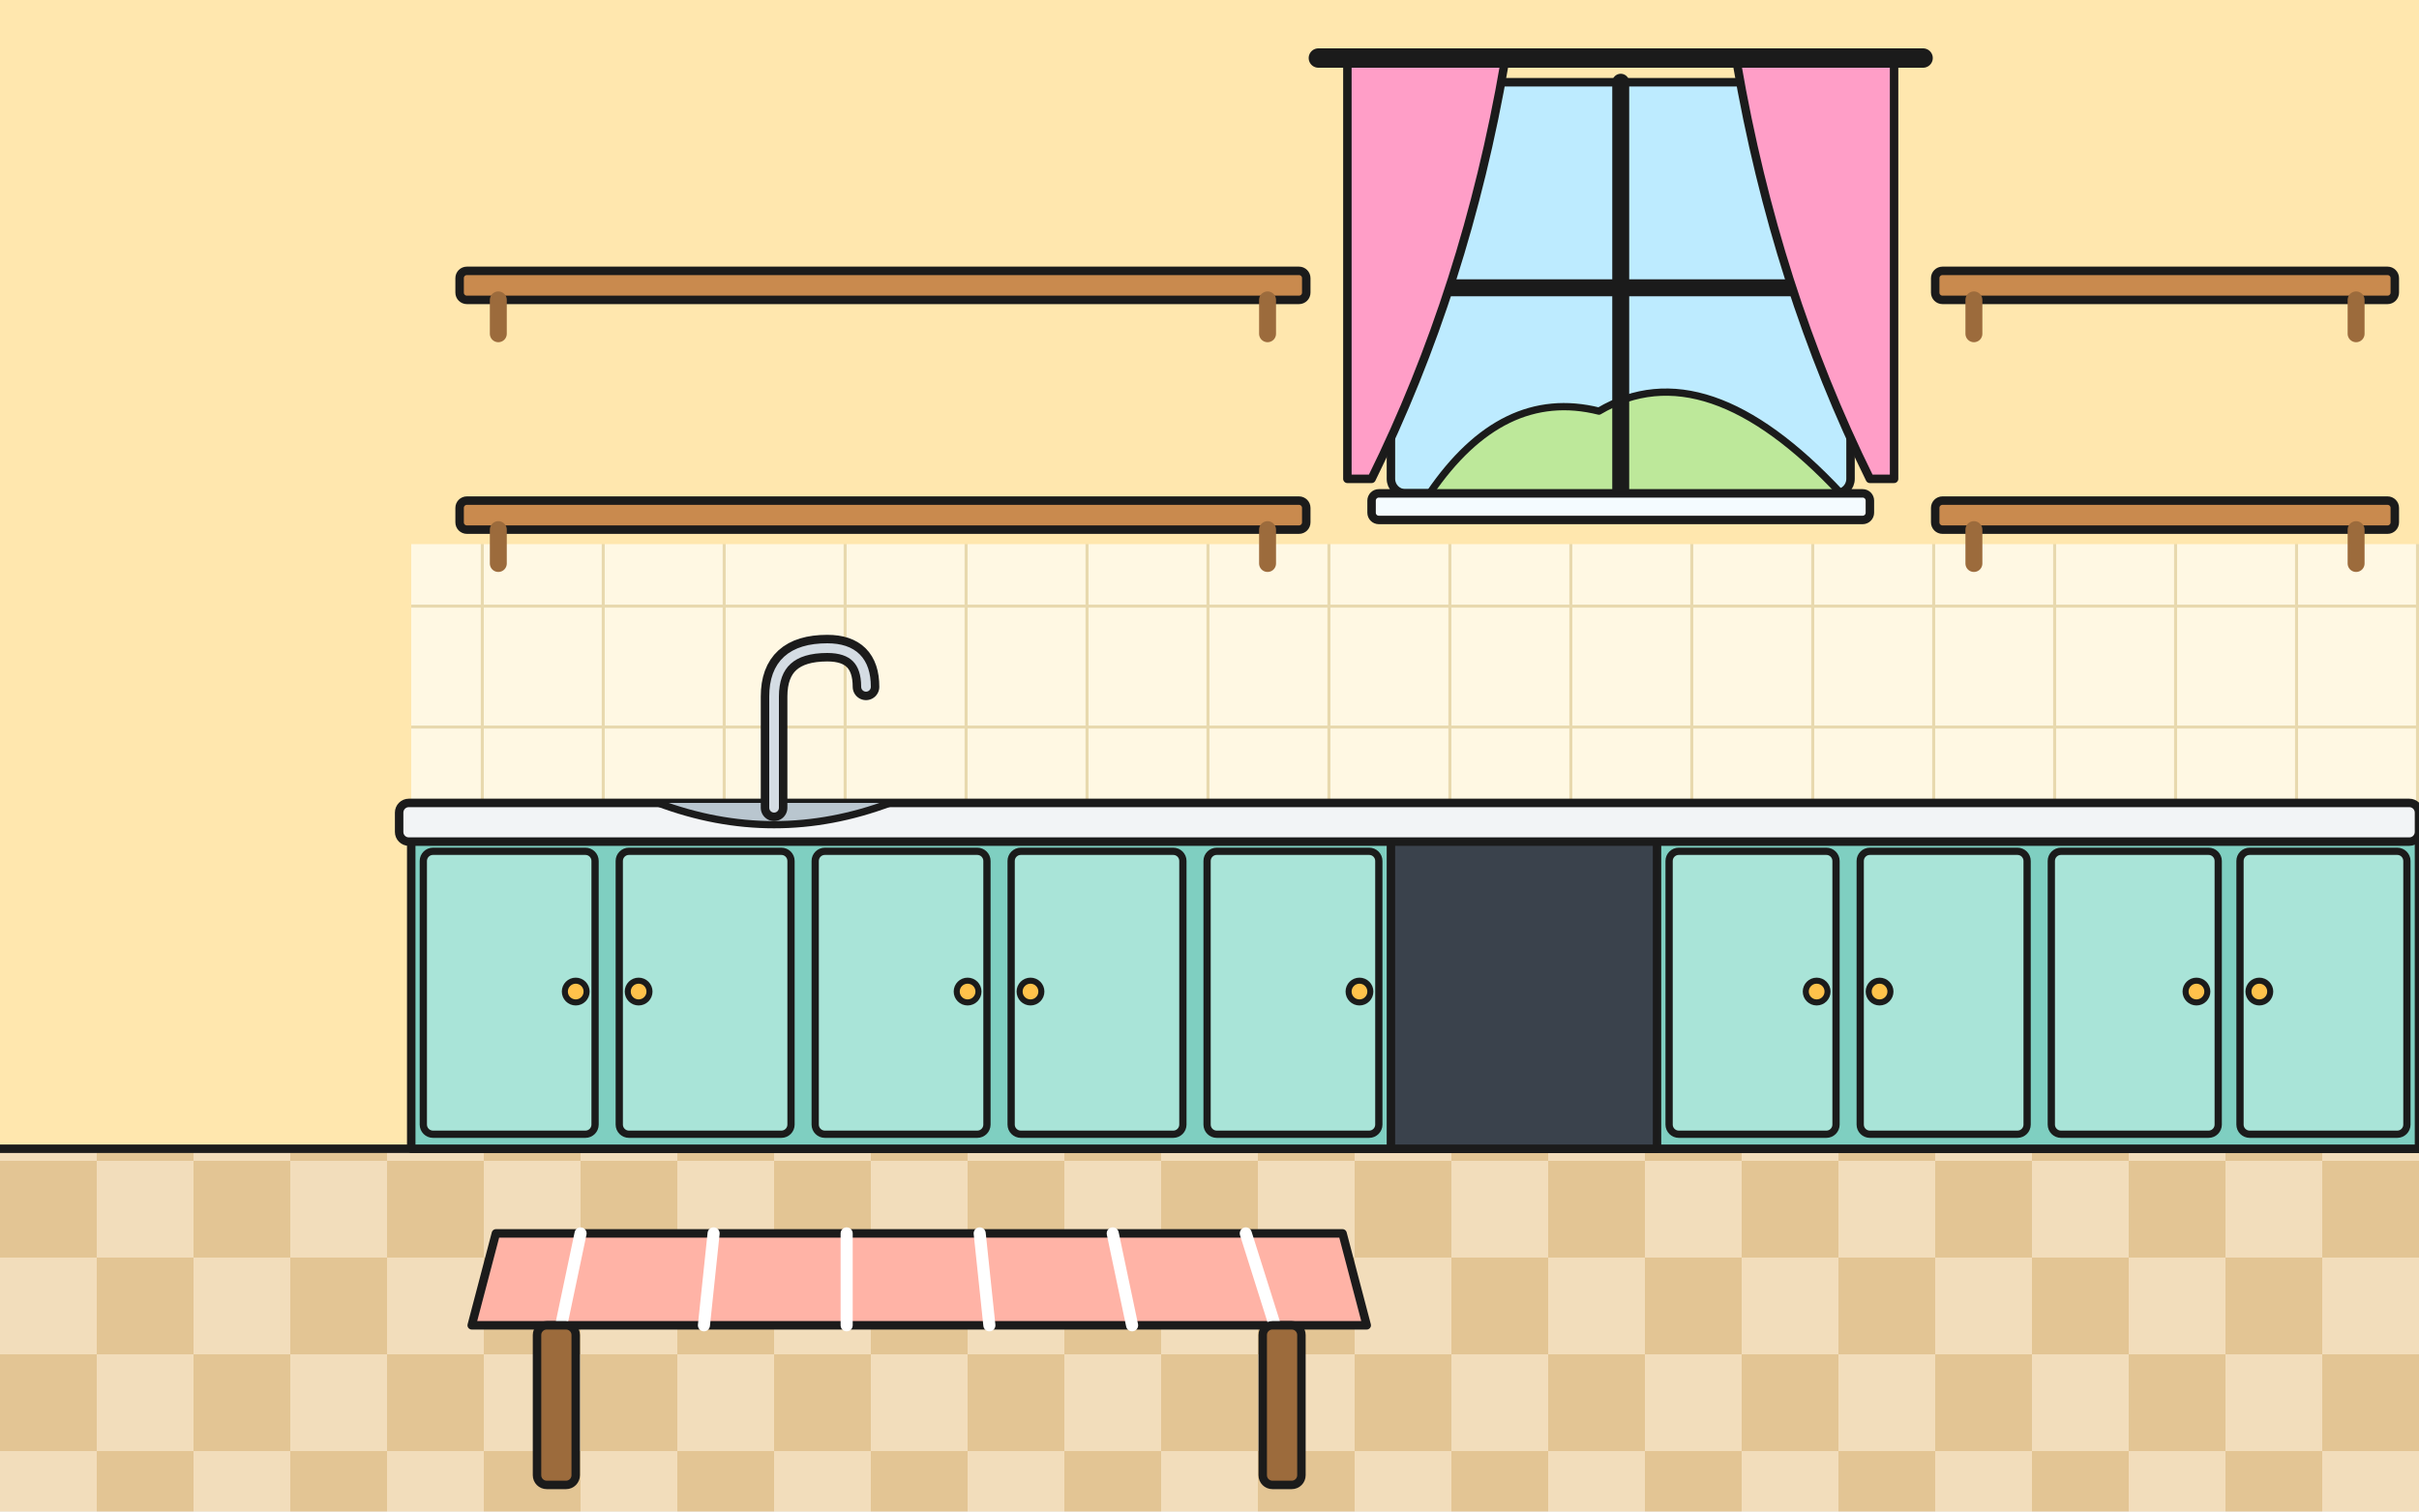
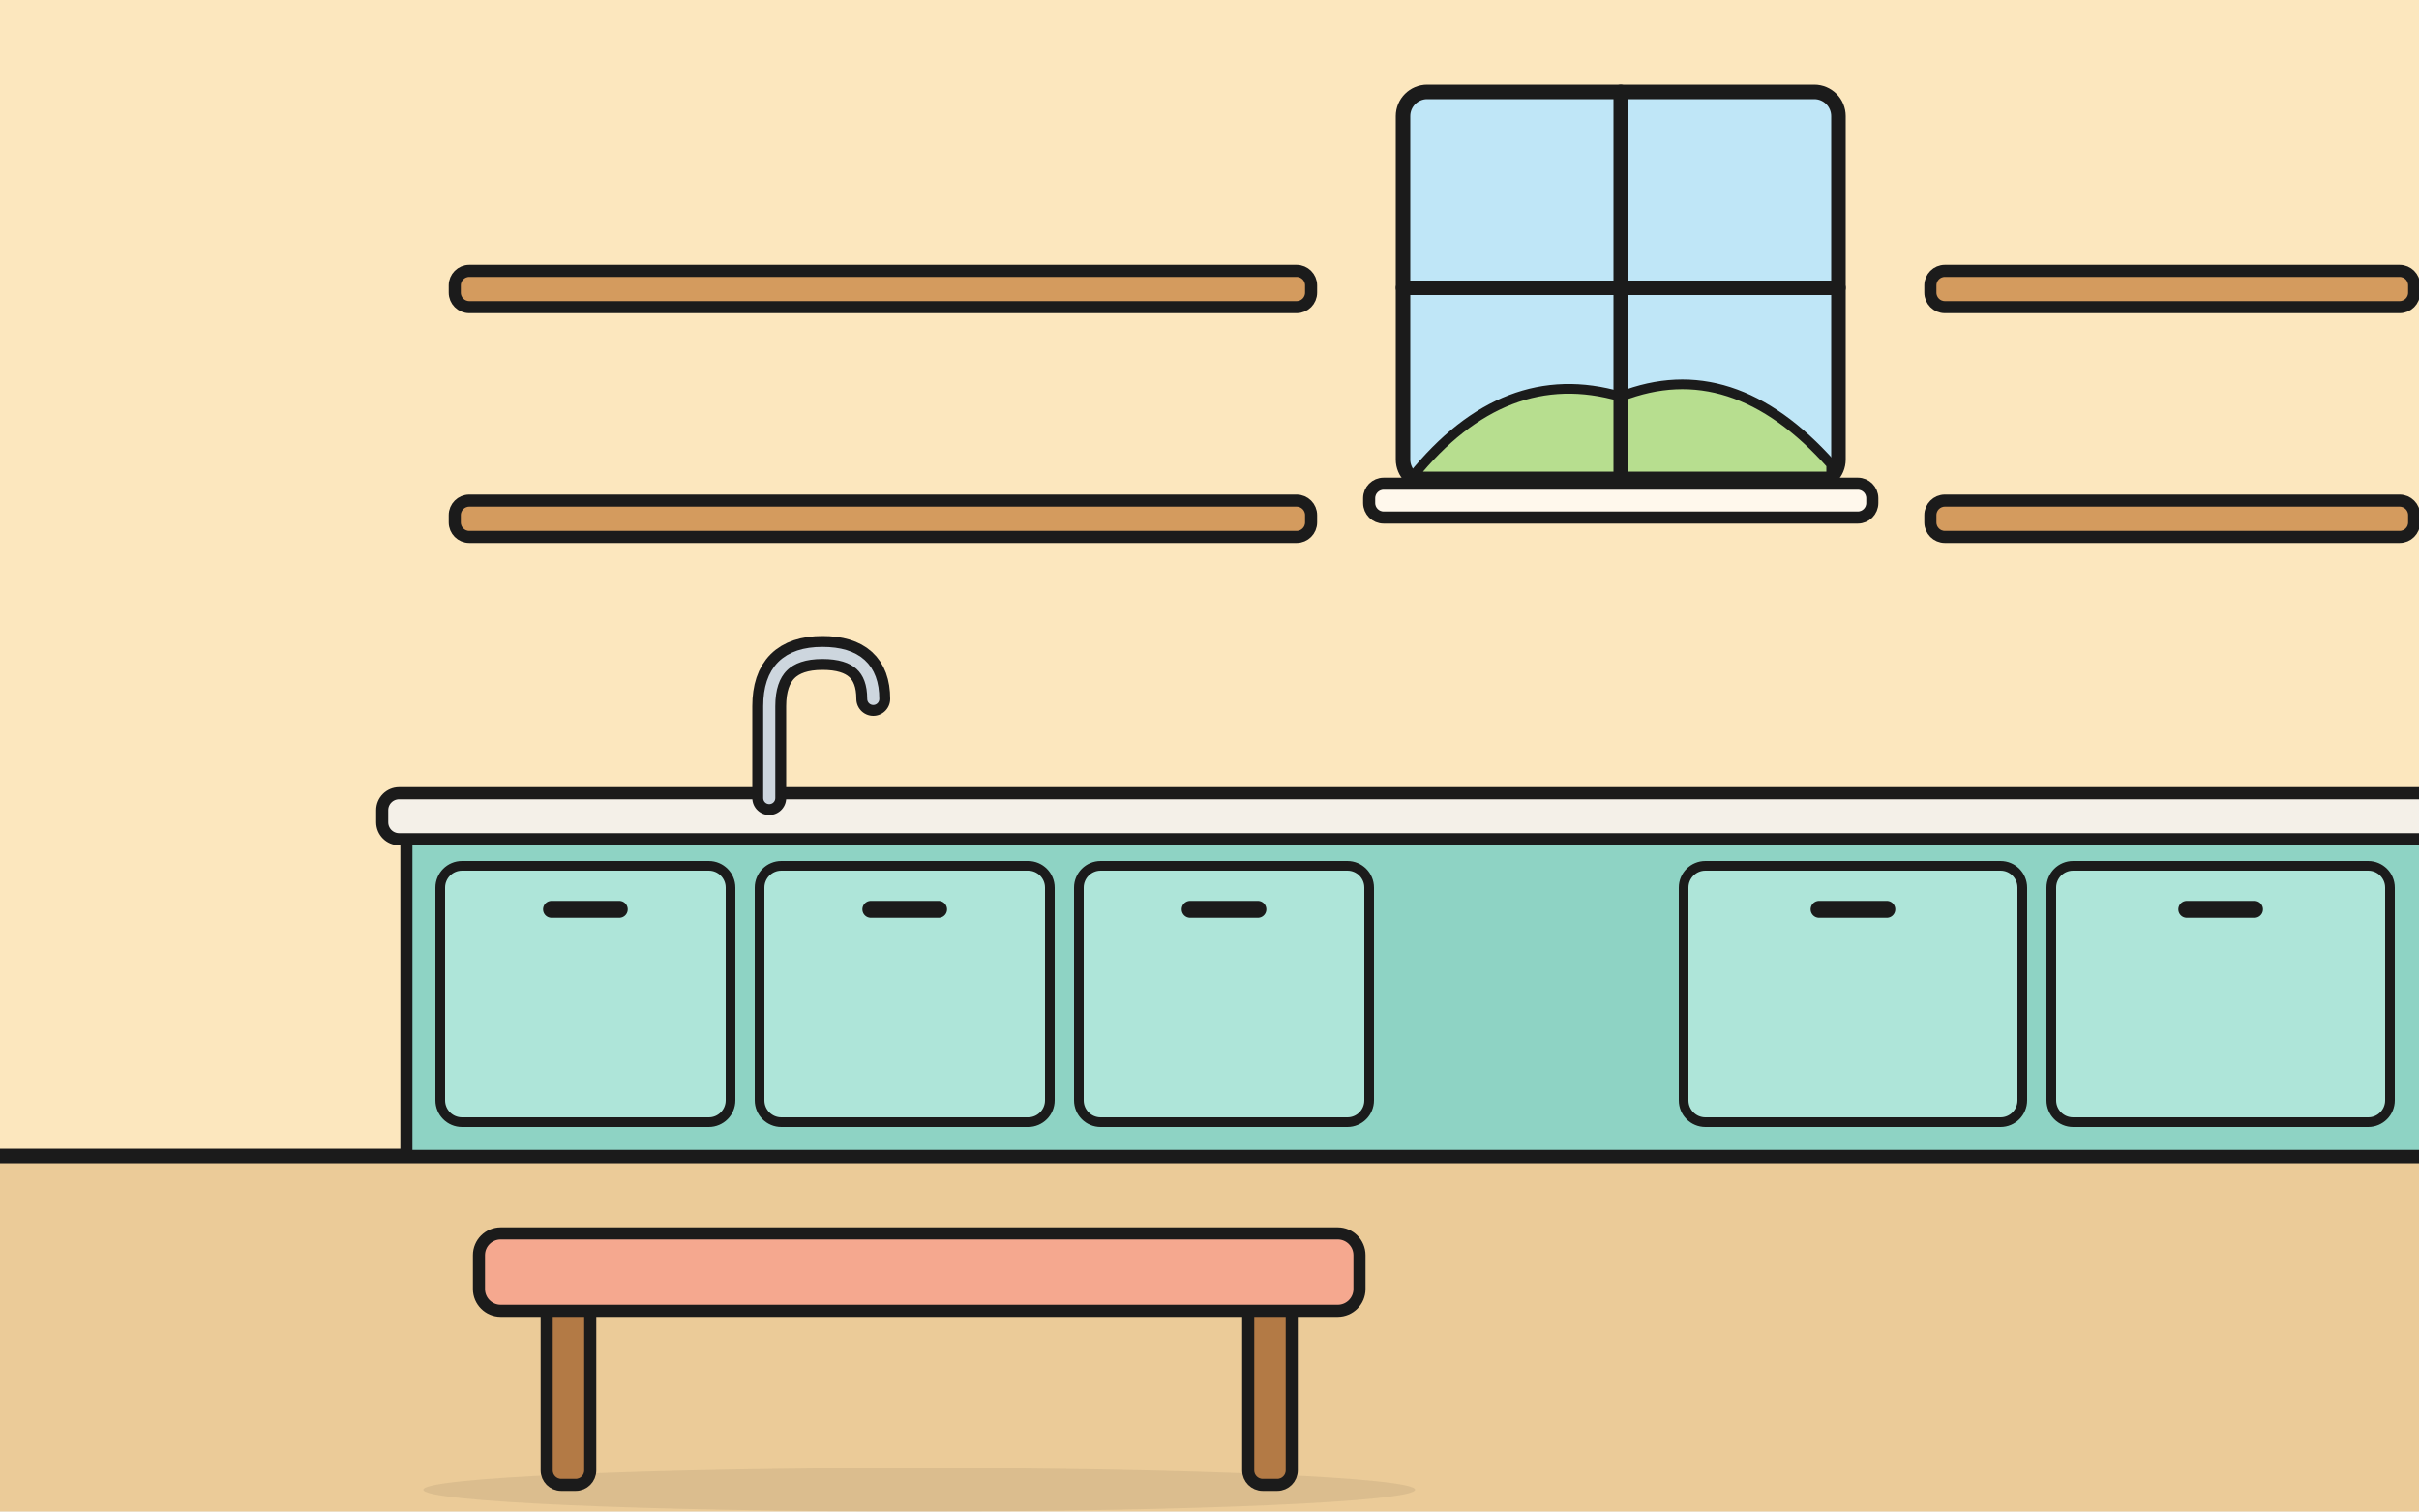
<svg xmlns="http://www.w3.org/2000/svg" viewBox="0 0 1000 625">
-   <defs>
-     <pattern id="tile" width="50" height="50" patternUnits="userSpaceOnUse">
-       <rect width="50" height="50" fill="#FFF8E3" />
-       <path d="M0 0H50V50" fill="none" stroke="#E8D9AE" stroke-width="2.5" />
-     </pattern>
-     <pattern id="floor" width="80" height="80" patternUnits="userSpaceOnUse">
-       <rect width="80" height="80" fill="#F2DDBB" />
-       <rect width="40" height="40" fill="#E3C594" />
-       <rect x="40" y="40" width="40" height="40" fill="#E3C594" />
-     </pattern>
-   </defs>
-   <g stroke="#1b1b1b" stroke-width="3.5" stroke-linecap="round" stroke-linejoin="round">
-     <rect width="1000" height="475" fill="#FFE7AE" stroke="none" />
-     <rect y="225" x="170" width="830" height="110" fill="url(#tile)" stroke="none" />
-     <rect y="475" width="1000" height="150" fill="url(#floor)" stroke="none" />
-     <path d="M0 475H1000" fill="none" />
-     <rect x="575" y="34" width="190" height="170" rx="6" fill="#BDEBFF" />
-     <path d="M591 204q30 -44 70 -34q44 -26 100 34z" fill="#BDE89A" stroke-width="3" />
-     <path d="M670 34V204M575 119H765" fill="none" stroke-width="7" />
-     <rect x="567" y="204" width="206" height="11" rx="3" fill="#F4FBFF" />
-     <path d="M557 26H622Q606 119 567 198H557Z" fill="#FF9EC7" />
-     <path d="M783 26H718Q734 119 773 198H783Z" fill="#FF9EC7" />
-     <path d="M545 24H795" fill="none" stroke-width="8" />
-     <rect x="190" y="112" width="350" height="12" rx="3" fill="#C98A4E" />
-     <path d="M206 124v14M524 124v14" stroke="#9C6B3C" stroke-width="7" />
-     <rect x="190" y="207" width="350" height="12" rx="3" fill="#C98A4E" />
-     <path d="M206 219v14M524 219v14" stroke="#9C6B3C" stroke-width="7" />
-     <rect x="800" y="112" width="190" height="12" rx="3" fill="#C98A4E" />
-     <path d="M816 124v14M974 124v14" stroke="#9C6B3C" stroke-width="7" />
-     <rect x="800" y="207" width="190" height="12" rx="3" fill="#C98A4E" />
-     <path d="M816 219v14M974 219v14" stroke="#9C6B3C" stroke-width="7" />
-     <rect x="170" y="346" width="830" height="129" fill="#7FCFC1" />
-     <rect x="175" y="352" width="71" height="117" rx="4" fill="#A9E4D8" stroke-width="3" />
-     <circle cx="238" cy="410" r="4.5" fill="#FFC24B" stroke-width="2.5" />
-     <rect x="256" y="352" width="71" height="117" rx="4" fill="#A9E4D8" stroke-width="3" />
-     <circle cx="264" cy="410" r="4.5" fill="#FFC24B" stroke-width="2.5" />
-     <rect x="337" y="352" width="71" height="117" rx="4" fill="#A9E4D8" stroke-width="3" />
-     <circle cx="400" cy="410" r="4.5" fill="#FFC24B" stroke-width="2.5" />
-     <rect x="418" y="352" width="71" height="117" rx="4" fill="#A9E4D8" stroke-width="3" />
-     <circle cx="426" cy="410" r="4.5" fill="#FFC24B" stroke-width="2.5" />
-     <rect x="499" y="352" width="71" height="117" rx="4" fill="#A9E4D8" stroke-width="3" />
-     <circle cx="562" cy="410" r="4.5" fill="#FFC24B" stroke-width="2.5" />
-     <rect x="690" y="352" width="69" height="117" rx="4" fill="#A9E4D8" stroke-width="3" />
-     <circle cx="751" cy="410" r="4.5" fill="#FFC24B" stroke-width="2.5" />
-     <rect x="769" y="352" width="69" height="117" rx="4" fill="#A9E4D8" stroke-width="3" />
-     <circle cx="777" cy="410" r="4.5" fill="#FFC24B" stroke-width="2.5" />
-     <rect x="848" y="352" width="69" height="117" rx="4" fill="#A9E4D8" stroke-width="3" />
-     <circle cx="908" cy="410" r="4.5" fill="#FFC24B" stroke-width="2.5" />
-     <rect x="926" y="352" width="69" height="117" rx="4" fill="#A9E4D8" stroke-width="3" />
-     <circle cx="934" cy="410" r="4.5" fill="#FFC24B" stroke-width="2.5" />
-     <rect x="575" y="346" width="110" height="129" fill="#3A424C" />
-     <rect x="165" y="332" width="835" height="16" rx="4" fill="#F2F4F6" />
-     <path d="M272 332Q320 350 368 332" fill="#B9C6CF" stroke-width="3" />
-     <path d="M320 334V288Q320 268 342 268Q358 268 358 284" fill="none" stroke-width="11" />
-     <path d="M320 334V288Q320 268 342 268Q358 268 358 284" fill="none" stroke="#D4DCE3" stroke-width="4" />
-     <path d="M205 510H555L565 548H195Z" fill="#FFB3A6" />
-     <path d="M240 510L232 548M295 510L291 548M350 510V548M405 510L409 548M460 510L468 548M515 510L527 548" fill="none" stroke="#fff" stroke-width="5" />
-     <rect x="222" y="548" width="16" height="66" rx="4" fill="#9C6B3C" />
-     <rect x="522" y="548" width="16" height="66" rx="4" fill="#9C6B3C" />
+   <g stroke="#1b1b1b" stroke-width="5" stroke-linecap="round" stroke-linejoin="round">
+     <rect width="1000" height="478" fill="#FCE7BE" stroke="none" />
+     <rect y="478" width="1000" height="147" fill="#EBCB98" stroke="none" />
+     <path d="M0 478H1000" fill="none" stroke-width="6" />
+     <rect x="580" y="38" width="180" height="162" rx="10" fill="#BFE6F7" stroke-width="6" />
+     <path d="M584 197Q622 150 670 164Q716 146 757 192V197Z" fill="#B7DE8F" stroke-width="4" />
+     <path d="M670 38V200M580 119H760" fill="none" stroke-width="6" />
+     <rect x="566" y="200" width="208" height="14" rx="6" fill="#FFF8EC" />
+     <rect x="188" y="112" width="354" height="15" rx="6" fill="#D49B5E" />
+     <rect x="188" y="207" width="354" height="15" rx="6" fill="#D49B5E" />
+     <rect x="798" y="112" width="200" height="15" rx="6" fill="#D49B5E" />
+     <rect x="798" y="207" width="200" height="15" rx="6" fill="#D49B5E" />
+     <rect x="168" y="344" width="845" height="134" fill="#8ED3C4" />
+     <g fill="#AEE5D9" stroke-width="4">
+       <rect x="182" y="358" width="120" height="106" rx="9" />
+       <rect x="314" y="358" width="120" height="106" rx="9" />
+       <rect x="446" y="358" width="120" height="106" rx="9" />
+       <rect x="696" y="358" width="140" height="106" rx="9" />
+       <rect x="848" y="358" width="140" height="106" rx="9" />
+     </g>
+     <path d="M228 376H256M360 376H388M492 376H520M752 376H780M904 376H932" fill="none" stroke-width="7" />
+     <rect x="158" y="328" width="855" height="19" rx="7" fill="#F4F0E8" />
+     <path d="M318 330V292Q318 270 340 270Q361 270 361 289" fill="none" stroke-width="14" />
+     <path d="M318 330V292Q318 270 340 270Q361 270 361 289" fill="none" stroke="#CDD6DE" stroke-width="5" />
+     <ellipse cx="380" cy="616" rx="205" ry="9" fill="#1b1b1b" opacity="0.08" stroke="none" />
+     <rect x="226" y="538" width="18" height="76" rx="6" fill="#B37A45" />
+     <rect x="516" y="538" width="18" height="76" rx="6" fill="#B37A45" />
+     <rect x="198" y="510" width="364" height="32" rx="9" fill="#F5A88F" />
  </g>
</svg>
